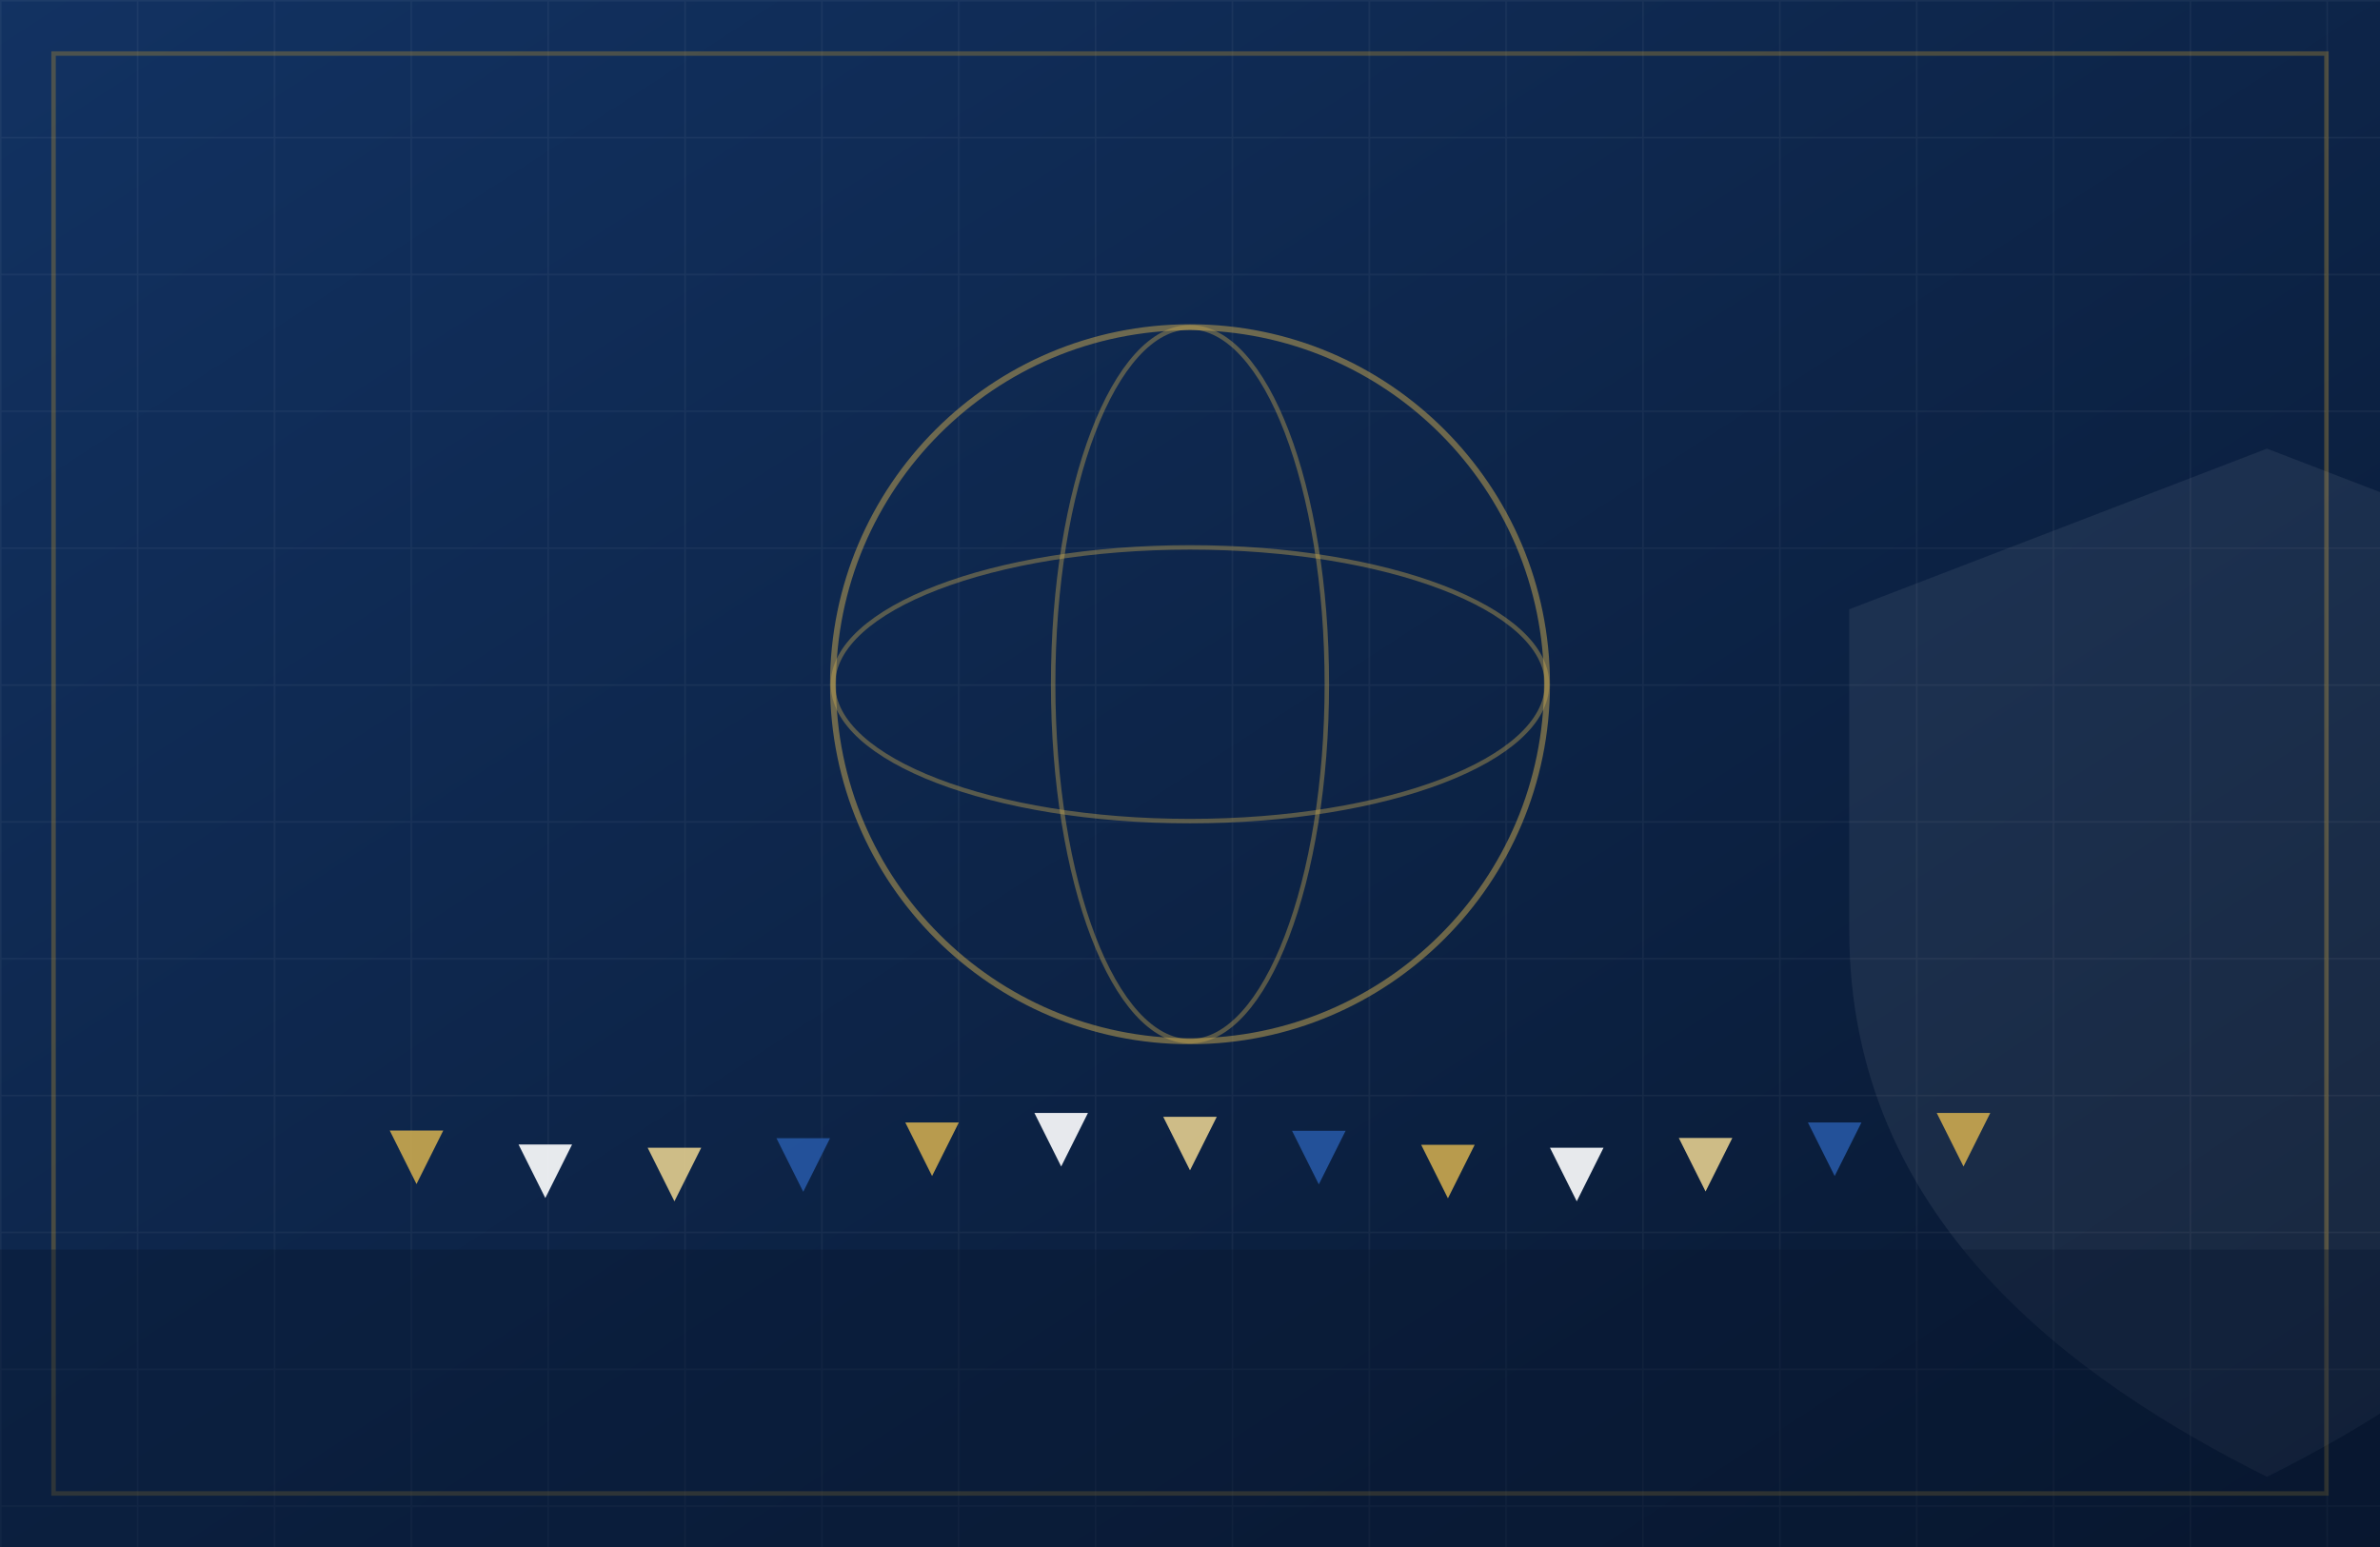
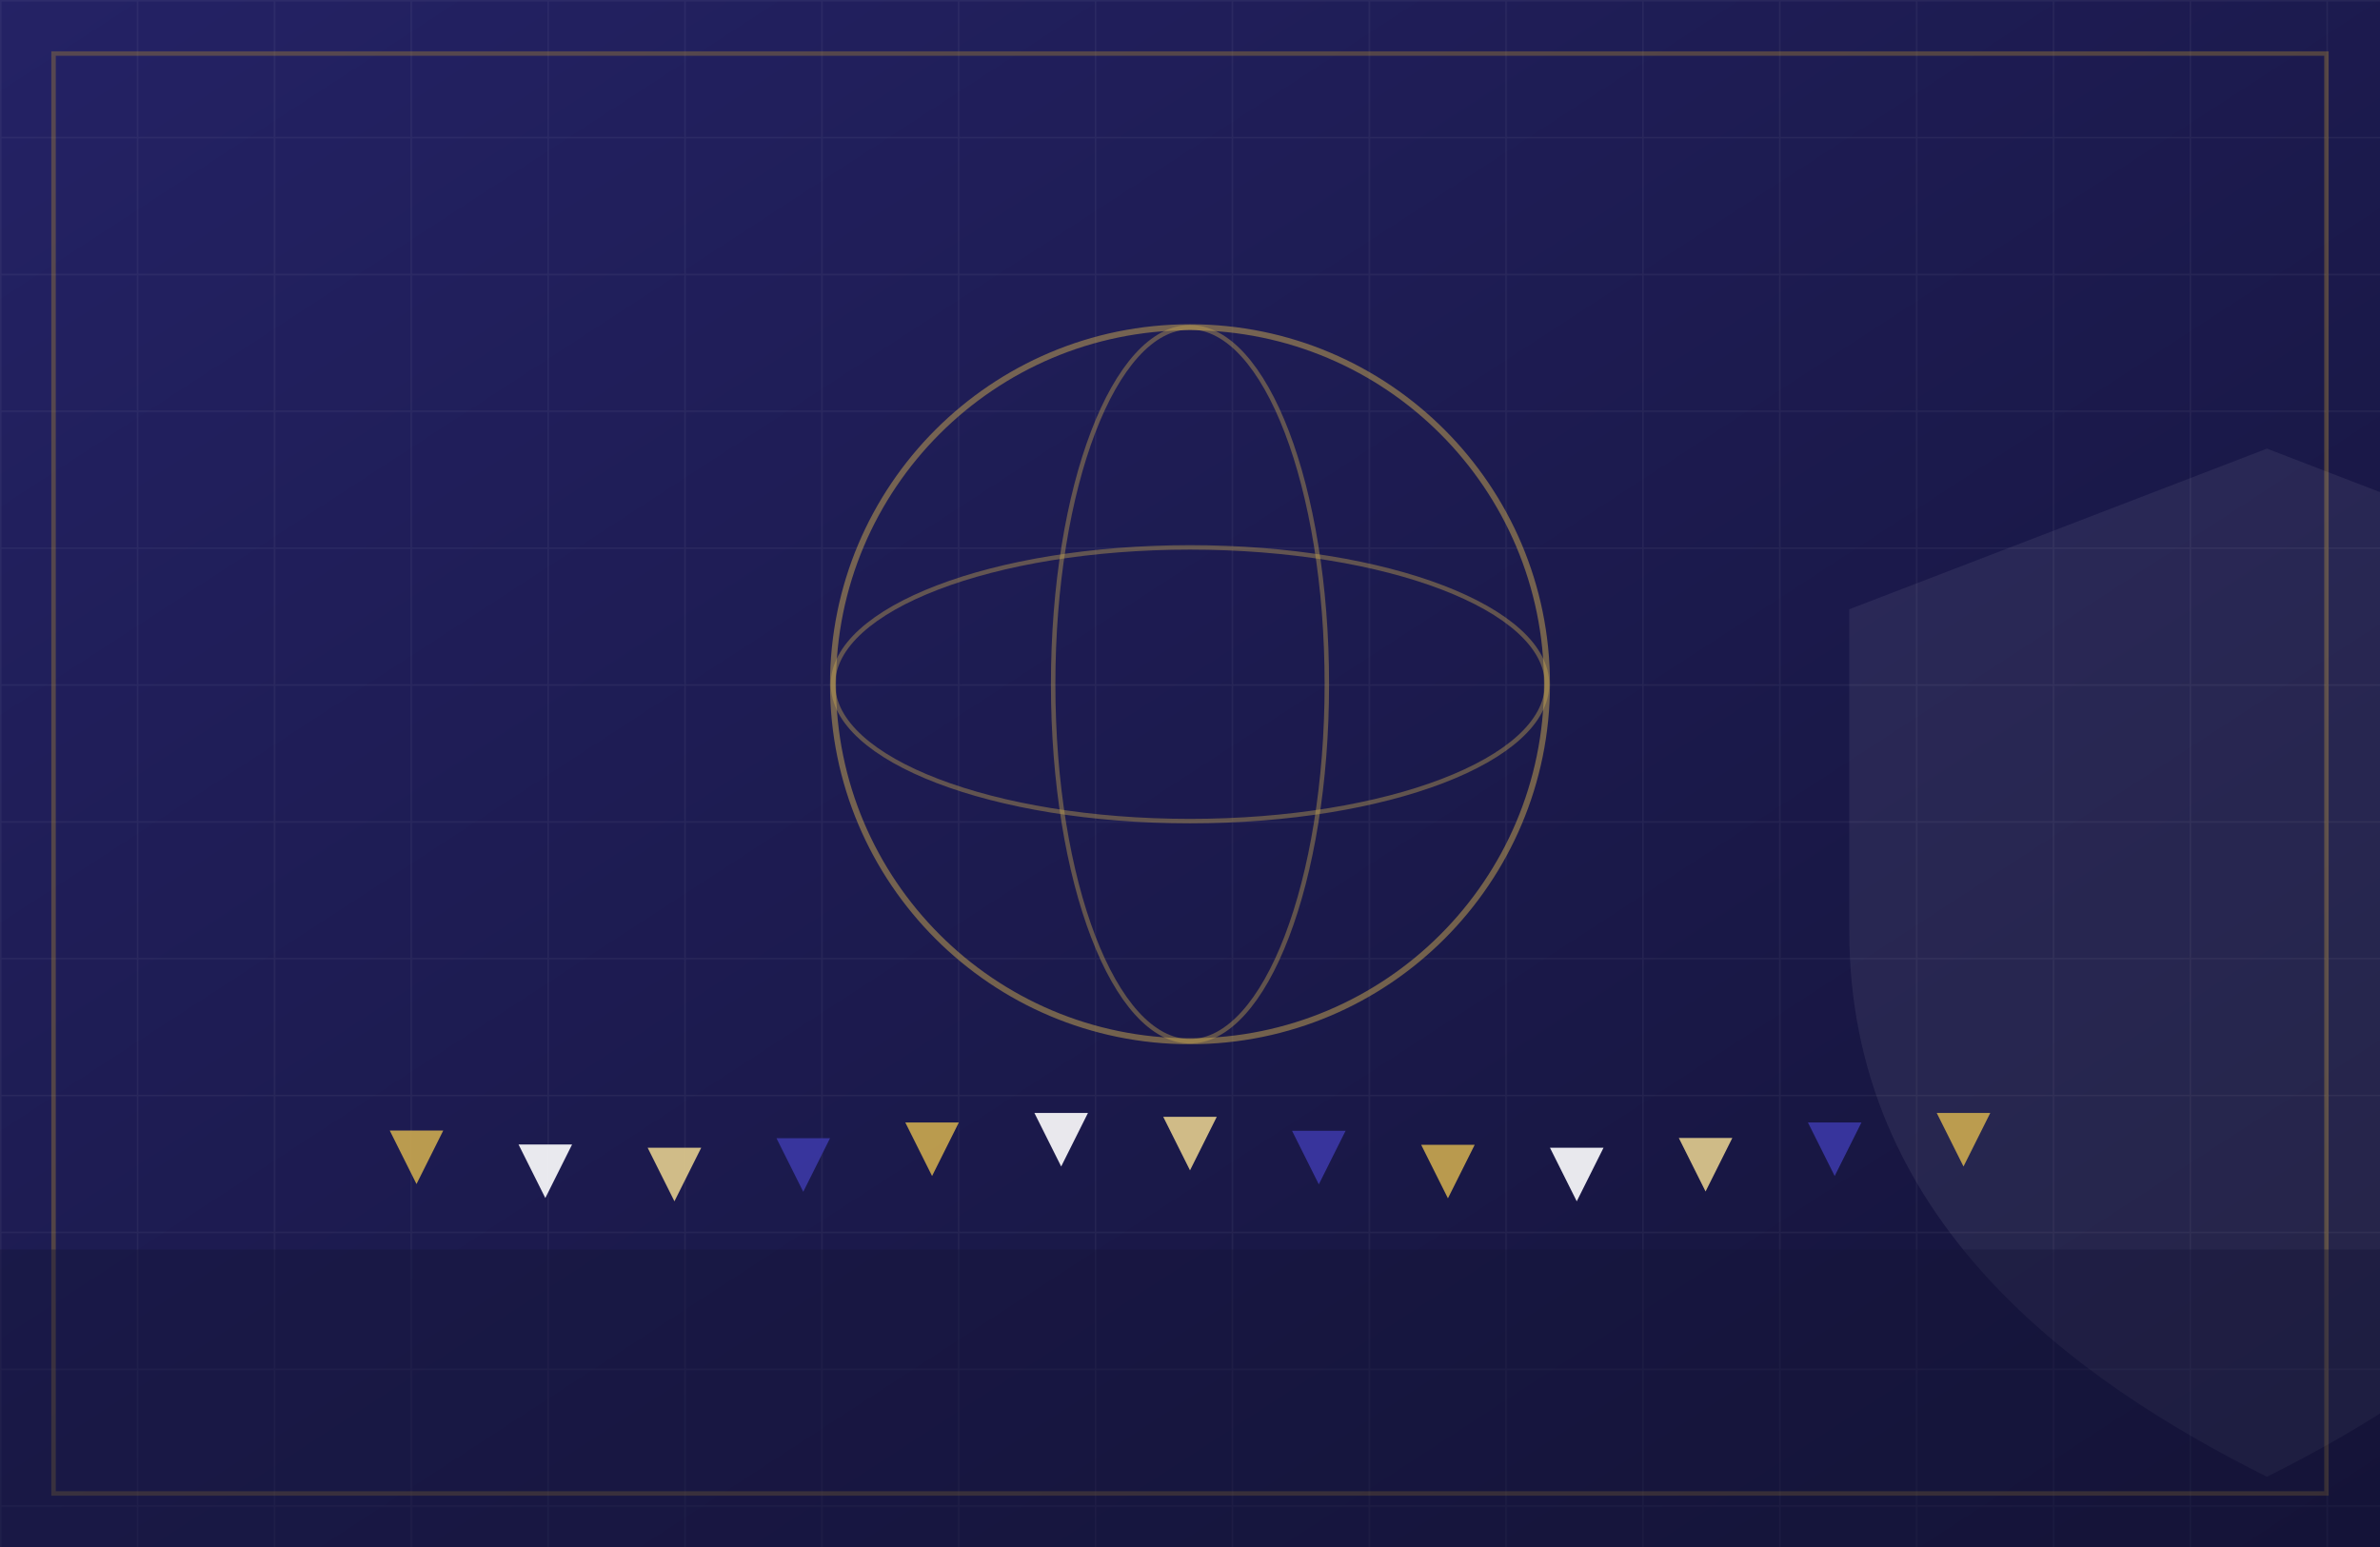
<svg xmlns="http://www.w3.org/2000/svg" viewBox="0 0 800 520" width="800" height="520" role="img" aria-label="news-3.svg">
  <defs>
    <linearGradient id="g" x1="0" y1="0" x2="1" y2="1">
-       <stop offset="0" stop-color="#123262" />
-       <stop offset="1" stop-color="#08172f" />
+       <stop offset="0" stop-color="#242265" />
+       <stop offset="1" stop-color="#141338" />
    </linearGradient>
    <pattern id="grid" width="46" height="46" patternUnits="userSpaceOnUse">
      <path d="M46 0H0V46" fill="none" stroke="#ffffff" stroke-opacity="0.05" stroke-width="1" />
    </pattern>
  </defs>
  <rect width="800" height="520" fill="url(#g)" />
  <rect width="800" height="520" fill="url(#grid)" />
  <rect x="18" y="18" width="764" height="484" fill="none" stroke="#b8902f" stroke-opacity="0.35" stroke-width="1.5" />
  <g opacity="0.07" transform="translate(600,140) scale(5.4)">
    <path d="M30 2 56 12v20c0 18-14 28-26 34C18 60 4 50 4 32V12z" fill="#ffffff" />
    <path d="M18 40c6-3 10-8 12-16 2 8 6 13 12 16-5 1-9 4-12 9-3-5-7-8-12-9z" fill="#ffffff" />
  </g>
  <circle cx="400" cy="230" r="120" fill="none" stroke="#cba94f" stroke-width="2" opacity="0.5" />
  <ellipse cx="400" cy="230" rx="120" ry="46" fill="none" stroke="#cba94f" stroke-width="1.5" opacity="0.4" />
  <ellipse cx="400" cy="230" rx="46" ry="120" fill="none" stroke="#cba94f" stroke-width="1.5" opacity="0.4" />
  <polygon points="131.0,380.0 149.0,380.0 140.0,398.0" fill="#cba94f" opacity="0.9" />
  <polygon points="174.3,384.7 192.3,384.7 183.3,402.7" fill="#ffffff" opacity="0.9" />
  <polygon points="217.7,385.8 235.7,385.8 226.7,403.8" fill="#e3cd8e" opacity="0.9" />
-   <polygon points="261.0,382.6 279.0,382.6 270.0,400.6" fill="#2657a3" opacity="0.9" />
+   <polygon points="261.0,382.6 279.0,382.6 270.0,400.6" fill="#3b37a5" opacity="0.9" />
  <polygon points="304.3,377.3 322.3,377.3 313.3,395.3" fill="#cba94f" opacity="0.9" />
  <polygon points="347.7,374.1 365.7,374.1 356.7,392.1" fill="#ffffff" opacity="0.9" />
  <polygon points="391.0,375.4 409.0,375.4 400.0,393.4" fill="#e3cd8e" opacity="0.9" />
-   <polygon points="434.3,380.1 452.3,380.1 443.3,398.1" fill="#2657a3" opacity="0.9" />
+   <polygon points="434.3,380.1 452.3,380.1 443.3,398.1" fill="#3b37a5" opacity="0.9" />
  <polygon points="477.7,384.8 495.7,384.8 486.7,402.8" fill="#cba94f" opacity="0.9" />
  <polygon points="521.0,385.8 539.0,385.8 530.0,403.8" fill="#ffffff" opacity="0.9" />
  <polygon points="564.3,382.5 582.3,382.5 573.3,400.5" fill="#e3cd8e" opacity="0.9" />
-   <polygon points="607.7,377.3 625.7,377.3 616.7,395.3" fill="#2657a3" opacity="0.9" />
+   <polygon points="607.7,377.3 625.7,377.3 616.7,395.3" fill="#3b37a5" opacity="0.9" />
  <polygon points="651.0,374.1 669.0,374.1 660.0,392.1" fill="#cba94f" opacity="0.9" />
-   <rect x="0" y="420" width="800" height="100" fill="#08172f" opacity="0.4" />
+   <rect x="0" y="420" width="800" height="100" fill="#141338" opacity="0.4" />
</svg>
